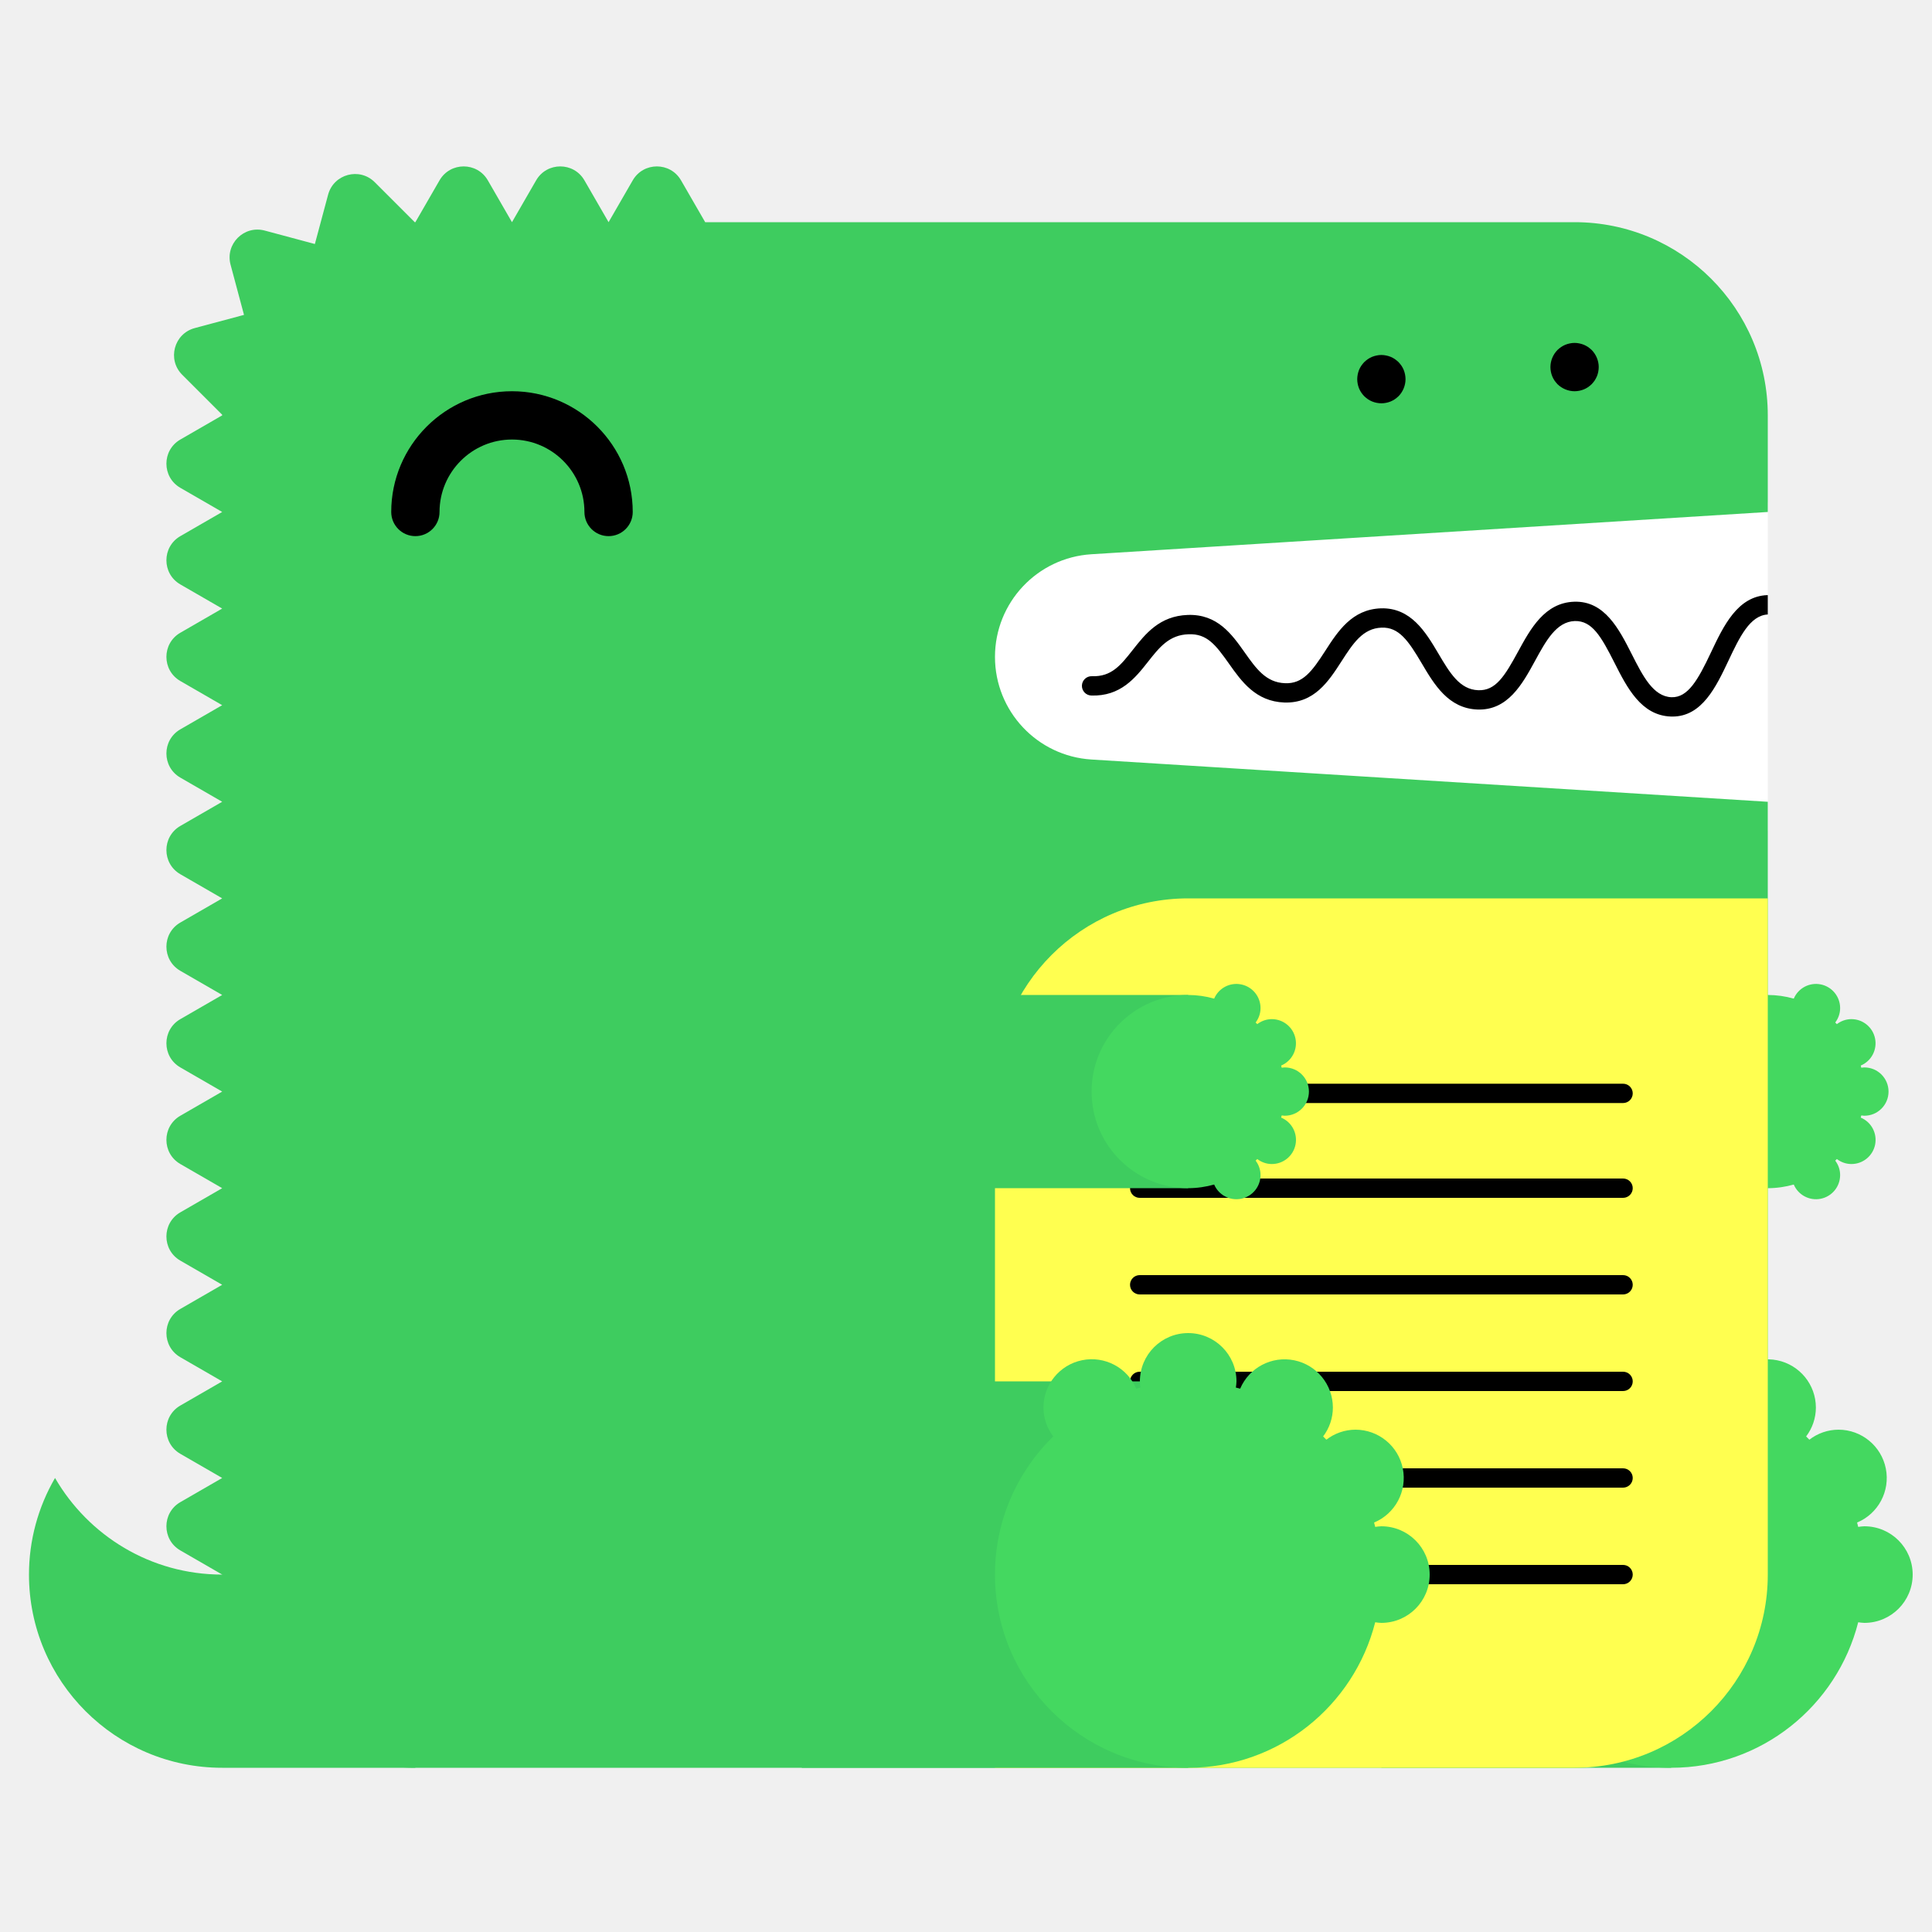
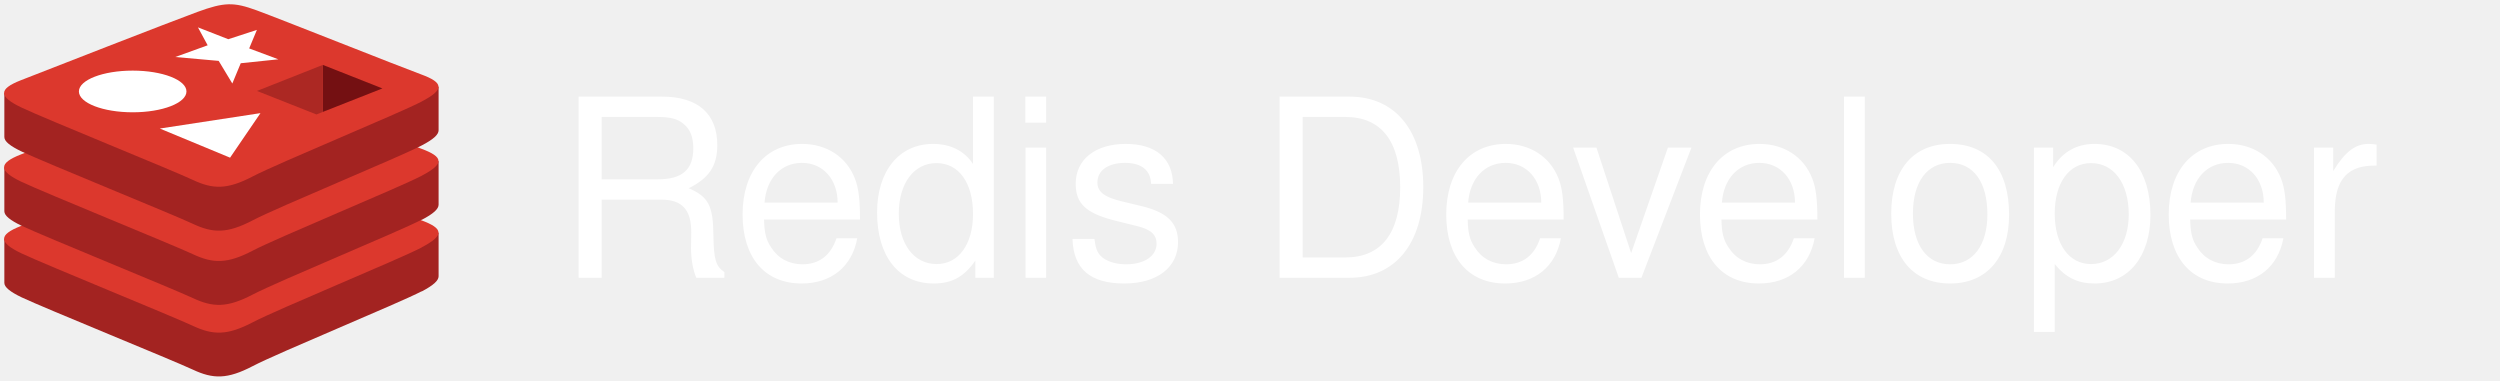
- <svg xmlns="http://www.w3.org/2000/svg" width="200" height="200" viewBox="0 0 200 200">
-   <g fill="none" fill-rule="evenodd">
-     <path fill="#FFF" d="M99 52h84v34H99z" />
-     <path d="M23 163c-7.398 0-13.843-4.027-17.303-10A19.886 19.886 0 0 0 3 163c0 11.046 8.954 20 20 20h20v-20H23z" fill="#3ECC5F" />
-     <path d="M112.98 57.376L183 53V43c0-11.046-8.954-20-20-20H73l-2.5-4.33c-1.112-1.925-3.889-1.925-5 0L63 23l-2.5-4.33c-1.111-1.925-3.889-1.925-5 0L53 23l-2.5-4.33c-1.111-1.925-3.889-1.925-5 0L43 23c-.022 0-.042.003-.065.003l-4.142-4.141c-1.57-1.571-4.252-.853-4.828 1.294l-1.369 5.104-5.192-1.392c-2.148-.575-4.111 1.389-3.535 3.536l1.39 5.193-5.102 1.367c-2.148.576-2.867 3.259-1.296 4.83l4.142 4.142c0 .021-.003.042-.003.064l-4.33 2.5c-1.925 1.111-1.925 3.889 0 5L23 53l-4.33 2.5c-1.925 1.111-1.925 3.889 0 5L23 63l-4.33 2.5c-1.925 1.111-1.925 3.889 0 5L23 73l-4.33 2.5c-1.925 1.111-1.925 3.889 0 5L23 83l-4.33 2.5c-1.925 1.111-1.925 3.889 0 5L23 93l-4.33 2.5c-1.925 1.111-1.925 3.889 0 5L23 103l-4.33 2.5c-1.925 1.111-1.925 3.889 0 5L23 113l-4.33 2.5c-1.925 1.111-1.925 3.889 0 5L23 123l-4.33 2.5c-1.925 1.111-1.925 3.889 0 5L23 133l-4.33 2.5c-1.925 1.111-1.925 3.889 0 5L23 143l-4.33 2.5c-1.925 1.111-1.925 3.889 0 5L23 153l-4.33 2.5c-1.925 1.111-1.925 3.889 0 5L23 163c0 11.046 8.954 20 20 20h120c11.046 0 20-8.954 20-20V83l-70.02-4.376A10.645 10.645 0 0 1 103 68c0-5.621 4.37-10.273 9.98-10.624" fill="#3ECC5F" />
-     <path fill="#3ECC5F" d="M143 183h30v-40h-30z" />
-     <path d="M193 158c-.219 0-.428.037-.639.064-.038-.15-.074-.301-.116-.451A5 5 0 0 0 190.32 148a4.96 4.96 0 0 0-3.016 1.036 26.531 26.531 0 0 0-.335-.336 4.955 4.955 0 0 0 1.011-2.987 5 5 0 0 0-9.599-1.959c-.148-.042-.297-.077-.445-.115.027-.211.064-.42.064-.639a5 5 0 0 0-5-5 5 5 0 0 0-5 5c0 .219.037.428.064.639-.148.038-.297.073-.445.115a4.998 4.998 0 0 0-9.599 1.959c0 1.125.384 2.151 1.011 2.987-3.717 3.632-6.031 8.693-6.031 14.3 0 11.046 8.954 20 20 20 9.339 0 17.16-6.41 19.361-15.064.211.027.42.064.639.064a5 5 0 0 0 5-5 5 5 0 0 0-5-5" fill="#44D860" />
-     <path fill="#3ECC5F" d="M153 123h30v-20h-30z" />
-     <path d="M193 115.5a2.5 2.5 0 1 0 0-5c-.109 0-.214.019-.319.032-.02-.075-.037-.15-.058-.225a2.501 2.501 0 0 0-.963-4.807c-.569 0-1.088.197-1.508.518a6.653 6.653 0 0 0-.168-.168c.314-.417.506-.931.506-1.494a2.5 2.5 0 0 0-4.8-.979A9.987 9.987 0 0 0 183 103c-5.522 0-10 4.478-10 10s4.478 10 10 10c.934 0 1.833-.138 2.69-.377a2.5 2.5 0 0 0 4.8-.979c0-.563-.192-1.077-.506-1.494.057-.055.113-.111.168-.168.42.321.939.518 1.508.518a2.5 2.5 0 0 0 .963-4.807c.021-.074.038-.15.058-.225.105.013.21.032.319.032" fill="#44D860" />
-     <path d="M63 55.5a2.5 2.5 0 0 1-2.5-2.5c0-4.136-3.364-7.5-7.5-7.5s-7.5 3.364-7.5 7.5a2.5 2.5 0 1 1-5 0c0-6.893 5.607-12.5 12.5-12.5S65.5 46.107 65.5 53a2.5 2.5 0 0 1-2.5 2.5" fill="#000" />
-     <path d="M103 183h60c11.046 0 20-8.954 20-20V93h-60c-11.046 0-20 8.954-20 20v70z" fill="#FFFF50" />
-     <path d="M168.02 124h-50.04a1 1 0 1 1 0-2h50.04a1 1 0 1 1 0 2m0 20h-50.04a1 1 0 1 1 0-2h50.04a1 1 0 1 1 0 2m0 20h-50.04a1 1 0 1 1 0-2h50.04a1 1 0 1 1 0 2m0-49.814h-50.04a1 1 0 1 1 0-2h50.04a1 1 0 1 1 0 2m0 19.814h-50.04a1 1 0 1 1 0-2h50.04a1 1 0 1 1 0 2m0 20h-50.04a1 1 0 1 1 0-2h50.04a1 1 0 1 1 0 2M183 61.611c-.012 0-.022-.006-.034-.005-3.09.105-4.552 3.196-5.842 5.923-1.346 2.85-2.387 4.703-4.093 4.647-1.889-.068-2.969-2.202-4.113-4.46-1.314-2.594-2.814-5.536-5.963-5.426-3.046.104-4.513 2.794-5.807 5.167-1.377 2.528-2.314 4.065-4.121 3.994-1.927-.07-2.951-1.805-4.136-3.813-1.321-2.236-2.848-4.75-5.936-4.664-2.994.103-4.465 2.385-5.763 4.4-1.373 2.13-2.335 3.428-4.165 3.351-1.973-.07-2.992-1.51-4.171-3.177-1.324-1.873-2.816-3.993-5.895-3.89-2.928.1-4.399 1.97-5.696 3.618-1.232 1.564-2.194 2.802-4.229 2.724a1 1 0 0 0-.072 2c3.017.101 4.545-1.8 5.872-3.487 1.177-1.496 2.193-2.787 4.193-2.855 1.926-.082 2.829 1.115 4.195 3.045 1.297 1.834 2.769 3.914 5.731 4.021 3.103.104 4.596-2.215 5.918-4.267 1.182-1.834 2.202-3.417 4.15-3.484 1.793-.067 2.769 1.35 4.145 3.681 1.297 2.197 2.766 4.686 5.787 4.796 3.125.108 4.634-2.62 5.949-5.035 1.139-2.088 2.214-4.06 4.119-4.126 1.793-.042 2.728 1.595 4.111 4.33 1.292 2.553 2.757 5.445 5.825 5.556l.169.003c3.064 0 4.518-3.075 5.805-5.794 1.139-2.41 2.217-4.68 4.067-4.773v-2z" fill="#000" />
-     <path fill="#3ECC5F" d="M83 183h40v-40H83z" />
-     <path d="M143 158c-.219 0-.428.037-.639.064-.038-.15-.074-.301-.116-.451A5 5 0 0 0 140.32 148a4.96 4.96 0 0 0-3.016 1.036 26.531 26.531 0 0 0-.335-.336 4.955 4.955 0 0 0 1.011-2.987 5 5 0 0 0-9.599-1.959c-.148-.042-.297-.077-.445-.115.027-.211.064-.42.064-.639a5 5 0 0 0-5-5 5 5 0 0 0-5 5c0 .219.037.428.064.639-.148.038-.297.073-.445.115a4.998 4.998 0 0 0-9.599 1.959c0 1.125.384 2.151 1.011 2.987-3.717 3.632-6.031 8.693-6.031 14.3 0 11.046 8.954 20 20 20 9.339 0 17.16-6.41 19.361-15.064.211.027.42.064.639.064a5 5 0 0 0 5-5 5 5 0 0 0-5-5" fill="#44D860" />
-     <path fill="#3ECC5F" d="M83 123h40v-20H83z" />
-     <path d="M133 115.5a2.5 2.5 0 1 0 0-5c-.109 0-.214.019-.319.032-.02-.075-.037-.15-.058-.225a2.501 2.501 0 0 0-.963-4.807c-.569 0-1.088.197-1.508.518a6.653 6.653 0 0 0-.168-.168c.314-.417.506-.931.506-1.494a2.5 2.5 0 0 0-4.8-.979A9.987 9.987 0 0 0 123 103c-5.522 0-10 4.478-10 10s4.478 10 10 10c.934 0 1.833-.138 2.69-.377a2.5 2.5 0 0 0 4.8-.979c0-.563-.192-1.077-.506-1.494.057-.055.113-.111.168-.168.42.321.939.518 1.508.518a2.5 2.5 0 0 0 .963-4.807c.021-.074.038-.15.058-.225.105.013.21.032.319.032" fill="#44D860" />
-     <path d="M143 41.75c-.16 0-.33-.02-.49-.05a2.52 2.52 0 0 1-.47-.14c-.15-.06-.29-.14-.431-.23-.13-.09-.259-.2-.38-.31-.109-.12-.219-.24-.309-.38s-.17-.28-.231-.43a2.619 2.619 0 0 1-.189-.96c0-.16.02-.33.05-.49.03-.16.08-.31.139-.47.061-.15.141-.29.231-.43.09-.13.2-.26.309-.38.121-.11.25-.22.38-.31.141-.09.281-.17.431-.23.149-.06.31-.11.47-.14.32-.07.65-.07.98 0 .159.03.32.08.47.14.149.06.29.14.43.23.13.09.259.2.38.31.11.12.22.25.31.38.09.14.17.28.23.43.06.16.11.31.14.47.029.16.05.33.05.49 0 .66-.271 1.31-.73 1.77-.121.11-.25.22-.38.31-.14.09-.281.17-.43.23a2.565 2.565 0 0 1-.96.19m20-1.25c-.66 0-1.3-.27-1.771-.73a3.802 3.802 0 0 1-.309-.38c-.09-.14-.17-.28-.231-.43a2.619 2.619 0 0 1-.189-.96c0-.66.27-1.3.729-1.77.121-.11.25-.22.38-.31.141-.09.281-.17.431-.23.149-.06.31-.11.47-.14.32-.07.66-.07.98 0 .159.03.32.08.47.14.149.06.29.14.43.23.13.09.259.2.38.31.459.47.73 1.11.73 1.77 0 .16-.021.33-.05.49-.03.16-.08.32-.14.47-.07.15-.14.29-.23.43-.09.13-.2.26-.31.38-.121.11-.25.22-.38.31-.14.09-.281.17-.43.23a2.565 2.565 0 0 1-.96.19" fill="#000" />
+ <svg xmlns="http://www.w3.org/2000/svg" width="171px" height="26px" viewBox="0 0 171 26" version="1.1">
+   <g id="R3" stroke="none" stroke-width="1" fill="none" fill-rule="evenodd">
+     <g id="RDS---Homepage-Visual-Design-Create" transform="translate(-16, -63)">
+       <g id="Hero" transform="translate(0, 44)">
+         <g id="Nav" transform="translate(16, 16)">
+           <g id="Redis-logo" transform="translate(0, 3)">
+             <text id="Redis-Developer" font-family="Helvetica" font-size="17" font-weight="normal" fill="#FFFFFF">
+               <tspan x="38" y="19">Redis Developer</tspan>
+             </text>
+             <g id="redis-cube" transform="translate(0, 0)" fill-rule="nonzero">
+               <g id="Group">
+                 <path d="M28.836,19.928 C27.25,20.753 19.034,24.128 17.29,25.04 C15.547,25.951 14.572,25.931 13.191,25.283 C11.81,24.636 3.071,21.089 1.485,20.341 C0.698,19.963 0.297,19.646 0.297,19.349 L0.297,16.337 C0.297,16.337 11.673,13.859 13.509,13.2 C15.345,12.541 15.983,12.517 17.546,13.09 C19.108,13.663 28.455,15.359 30,15.924 L30,18.894 C30,19.191 29.644,19.518 28.836,19.94 L28.836,19.928 Z" id="Path" fill="#A32321" />
+                 <path d="M28.836,16.931 C27.25,17.756 19.034,21.131 17.29,22.043 C15.547,22.954 14.572,22.934 13.191,22.286 C11.81,21.639 3.071,18.089 1.485,17.338 C-0.101,16.586 -0.122,16.066 1.426,15.46 C2.973,14.854 11.673,11.448 13.509,10.788 C15.345,10.129 15.983,10.099 17.546,10.693 C19.108,11.287 27.273,14.498 28.812,15.065 C30.35,15.633 30.416,16.096 28.83,16.925 L28.836,16.931 Z" id="Path" fill="#DC382D" />
+                 <path d="M28.836,15.03 C27.25,15.855 19.034,19.233 17.29,20.145 C15.547,21.056 14.572,21.036 13.191,20.388 C11.81,19.741 3.071,16.197 1.485,15.446 C0.698,15.068 0.297,14.75 0.297,14.45 L0.297,11.45 C0.297,11.45 11.673,8.973 13.509,8.317 C15.345,7.66 15.983,7.634 17.546,8.207 C19.108,8.78 28.455,10.461 30,11.029 L30,13.999 C30,14.296 29.644,14.623 28.836,15.042 L28.836,15.03 Z" id="Path" fill="#A32321" />
+                 <path d="M28.836,12.027 C27.25,12.852 19.034,16.23 17.29,17.142 C15.547,18.053 14.572,18.033 13.191,17.385 C11.81,16.738 3.071,13.194 1.485,12.443 C-0.101,11.691 -0.122,11.171 1.426,10.565 C2.973,9.959 11.673,6.55 13.509,5.893 C15.345,5.237 15.983,5.21 17.546,5.783 C19.108,6.356 27.273,9.603 28.812,10.17 C30.35,10.738 30.416,11.201 28.83,12.027 L28.836,12.027 Z" id="Path" fill="#DC382D" />
+                 <path d="M28.836,9.953 C27.25,10.779 19.034,14.156 17.29,15.068 C15.547,15.98 14.572,15.959 13.191,15.309 C11.81,14.658 3.071,11.121 1.485,10.366 C0.698,9.992 0.297,9.674 0.297,9.374 L0.297,6.371 C0.297,6.371 11.673,3.897 13.509,3.238 C15.345,2.578 15.983,2.554 17.546,3.128 C19.108,3.701 28.455,5.385 30,5.941 L30,8.911 C30,9.208 29.644,9.535 28.836,9.953 Z" id="Path" fill="#A32321" />
+                 <path d="M28.836,6.95 C27.25,7.776 19.034,11.153 17.29,12.065 C15.547,12.977 14.572,12.956 13.191,12.306 C11.81,11.655 3.071,8.118 1.485,7.363 C-0.101,6.609 -0.122,6.095 1.426,5.489 C2.973,4.883 11.673,1.485 13.509,0.814 C15.345,0.143 15.983,0.134 17.546,0.704 C19.108,1.274 27.273,4.527 28.812,5.091 C30.35,5.655 30.416,6.125 28.83,6.95 L28.836,6.95 Z" id="Path" fill="#DC382D" />
+               </g>
+               <polygon id="Path" fill="#FFFFFF" points="15.615 2.682 17.572 2.044 17.044 3.312 19.04 4.057 16.467 4.325 15.891 5.712 14.958 4.164 11.988 3.9 14.204 3.098 13.539 1.871 15.615 2.682 15.615 2.682" />
+               <polygon id="Path" fill="#FFFFFF" points="15.737 10.785 10.931 8.792 17.816 7.738 15.737 10.785 15.737 10.785" />
+               <path d="M9.077,4.83 C11.109,4.83 12.754,5.468 12.754,6.255 C12.754,7.043 11.109,7.681 9.077,7.681 C7.046,7.681 5.397,7.043 5.397,6.255 C5.397,5.468 7.046,4.83 9.077,4.83 L9.077,4.83 Z" id="Path" fill="#FFFFFF" />
+               <polygon id="Path" fill="#741012" points="22.081 4.438 26.156 6.048 22.084 7.654 22.081 4.438 22.081 4.438" />
+               <polygon id="Path" fill="#AC2823" points="22.081 4.438 22.084 7.654 21.645 7.83 17.575 6.22 22.081 4.438 22.081 4.438" />
+             </g>
+           </g>
+         </g>
+       </g>
+     </g>
  </g>
</svg>
